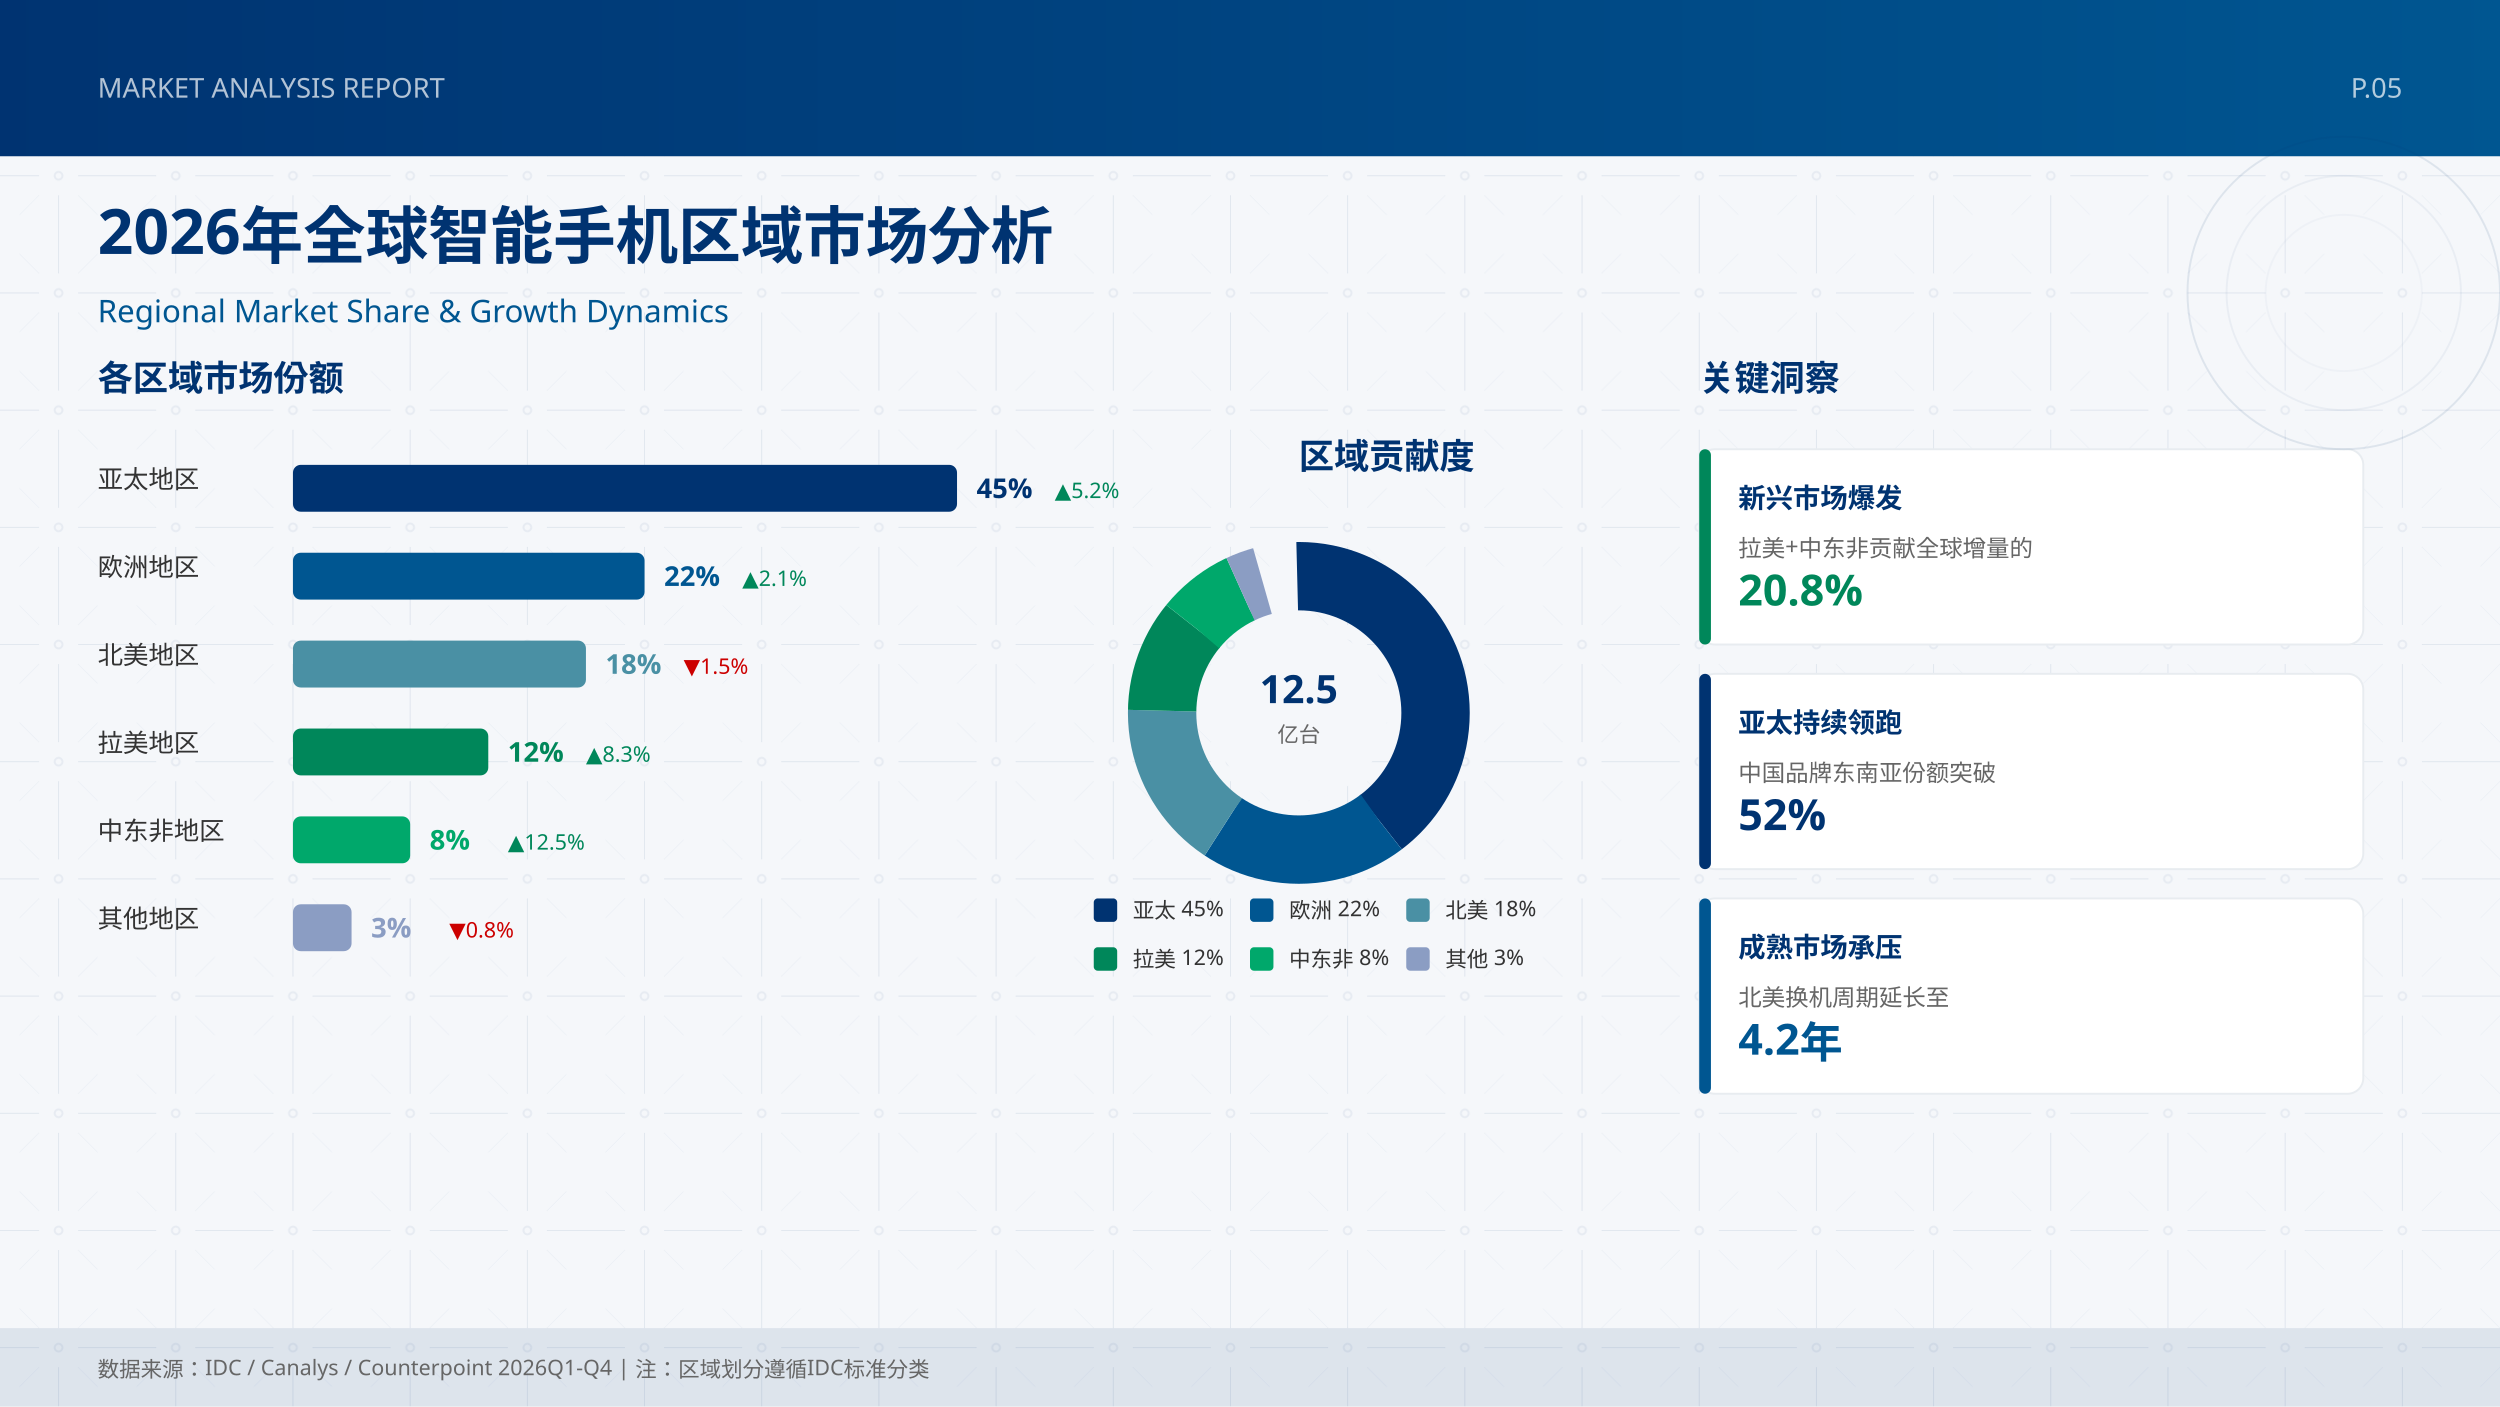
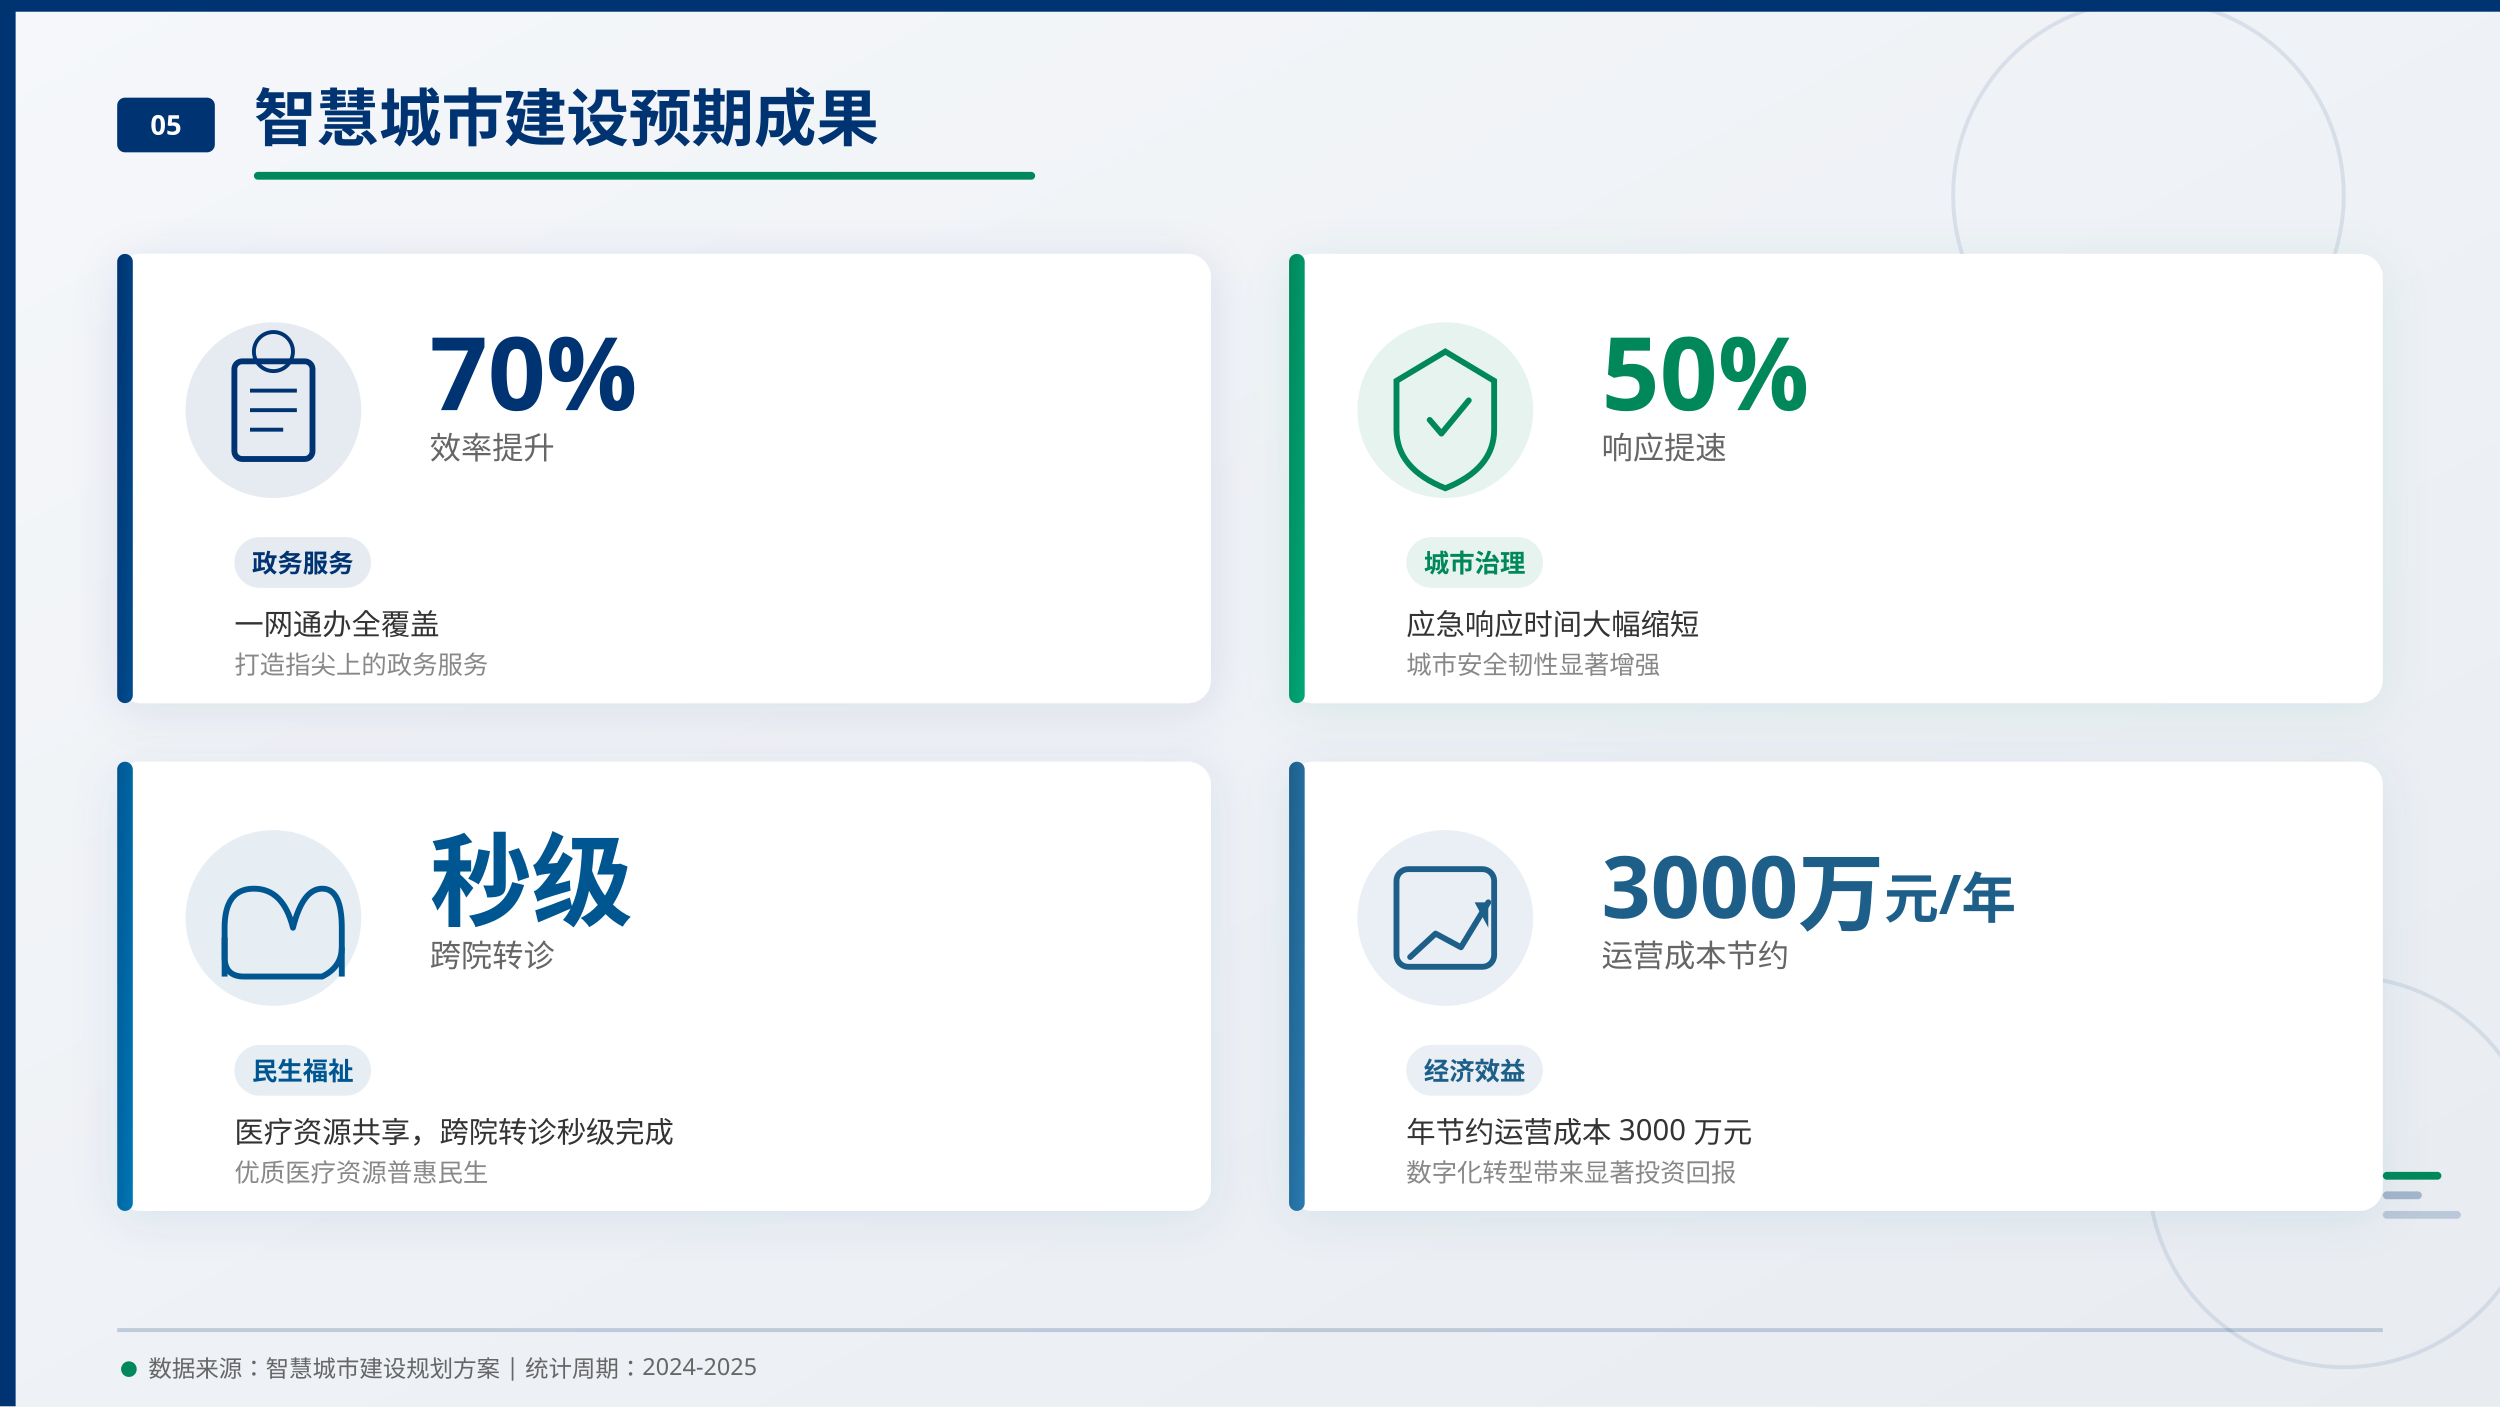
- <svg xmlns="http://www.w3.org/2000/svg" viewBox="0 0 1280 720">
+ <svg xmlns="http://www.w3.org/2000/svg" viewBox="0 0 1280 720" font-family="system-ui, Noto Sans SC, sans-serif">
  <defs>
-     <linearGradient id="headerGrad" x1="0%" y1="0%" x2="100%" y2="0%">
+     <linearGradient id="bgGradient" x1="0%" y1="0%" x2="100%" y2="100%">
+       <stop offset="0%" style="stop-color:#F5F7FA" />
+       <stop offset="100%" style="stop-color:#E8ECF1" />
+     </linearGradient>
+     <linearGradient id="cardGradient1" x1="0%" y1="0%" x2="100%" y2="100%">
      <stop offset="0%" style="stop-color:#003371" />
-       <stop offset="100%" style="stop-color:#005691" />
+       <stop offset="100%" style="stop-color:#004D8F" />
    </linearGradient>
-     <linearGradient id="accentGrad" x1="0%" y1="0%" x2="0%" y2="100%">
+     <linearGradient id="cardGradient2" x1="0%" y1="0%" x2="100%" y2="100%">
      <stop offset="0%" style="stop-color:#00875A" />
-       <stop offset="100%" style="stop-color:#00A86B" />
+       <stop offset="100%" style="stop-color:#00A878" />
    </linearGradient>
-     <pattern id="circuitPattern" x="0" y="0" width="60" height="60" patternUnits="userSpaceOnUse">
-       <path d="M0 30h20M40 30h20M30 0v20M30 40v20" stroke="#003371" stroke-width="0.5" opacity="0.08" />
-       <circle cx="30" cy="30" r="2" fill="none" stroke="#003371" opacity="0.06" />
-       <path d="M10 10l10 10M50 10l-10 10M10 50l10-10M50 50l-10-10" stroke="#003371" stroke-width="0.3" opacity="0.05" />
-     </pattern>
+     <linearGradient id="cardGradient3" x1="0%" y1="0%" x2="100%" y2="100%">
+       <stop offset="0%" style="stop-color:#005691" />
+       <stop offset="100%" style="stop-color:#0077B6" />
+     </linearGradient>
+     <linearGradient id="cardGradient4" x1="0%" y1="0%" x2="100%" y2="100%">
+       <stop offset="0%" style="stop-color:#1E5F8A" />
+       <stop offset="100%" style="stop-color:#2A7BB0" />
+     </linearGradient>
+     <circle id="decorCircle" cx="0" cy="0" r="100" fill="none" stroke="#003371" stroke-width="2" opacity="0.1" />
  </defs>
-   <rect width="1280" height="720" fill="#F5F7FA" />
-   <rect width="1280" height="720" fill="url(#circuitPattern)" />
-   <rect x="0" y="0" width="1280" height="80" fill="url(#headerGrad)" />
-   <text x="50" y="50" font-family="system-ui, Noto Sans SC, sans-serif" font-size="14" fill="#FFFFFF" opacity="0.7">MARKET ANALYSIS REPORT</text>
-   <text x="1230" y="50" font-family="system-ui, Noto Sans SC, sans-serif" font-size="14" fill="#FFFFFF" opacity="0.7" text-anchor="end">P.05</text>
-   <text x="50" y="130" font-family="system-ui, Noto Sans SC, sans-serif" font-size="32" font-weight="bold" fill="#003371">2026年全球智能手机区域市场分析</text>
-   <text x="50" y="165" font-family="system-ui, Noto Sans SC, sans-serif" font-size="16" fill="#005691">Regional Market Share &amp; Growth Dynamics</text>
-   <g transform="translate(50, 200)">
-     <text x="0" y="0" font-family="system-ui, Noto Sans SC, sans-serif" font-size="18" font-weight="bold" fill="#003371">各区域市场份额</text>
-     <g transform="translate(0, 30)">
-       <text x="0" y="20" font-family="system-ui, Noto Sans SC, sans-serif" font-size="13" fill="#333">亚太地区</text>
-       <rect x="100" y="8" width="340" height="24" rx="4" fill="#003371" />
-       <text x="450" y="25" font-family="system-ui, Noto Sans SC, sans-serif" font-size="14" font-weight="bold" fill="#003371">45%</text>
-       <text x="490" y="25" font-family="system-ui, Noto Sans SC, sans-serif" font-size="11" fill="#00875A">▲5.2%</text>
-       <text x="0" y="65" font-family="system-ui, Noto Sans SC, sans-serif" font-size="13" fill="#333">欧洲地区</text>
-       <rect x="100" y="53" width="180" height="24" rx="4" fill="#005691" />
-       <text x="290" y="70" font-family="system-ui, Noto Sans SC, sans-serif" font-size="14" font-weight="bold" fill="#005691">22%</text>
-       <text x="330" y="70" font-family="system-ui, Noto Sans SC, sans-serif" font-size="11" fill="#00875A">▲2.1%</text>
-       <text x="0" y="110" font-family="system-ui, Noto Sans SC, sans-serif" font-size="13" fill="#333">北美地区</text>
-       <rect x="100" y="98" width="150" height="24" rx="4" fill="#4A90A4" />
-       <text x="260" y="115" font-family="system-ui, Noto Sans SC, sans-serif" font-size="14" font-weight="bold" fill="#4A90A4">18%</text>
-       <text x="300" y="115" font-family="system-ui, Noto Sans SC, sans-serif" font-size="11" fill="#CC0000">▼1.5%</text>
-       <text x="0" y="155" font-family="system-ui, Noto Sans SC, sans-serif" font-size="13" fill="#333">拉美地区</text>
-       <rect x="100" y="143" width="100" height="24" rx="4" fill="#00875A" />
-       <text x="210" y="160" font-family="system-ui, Noto Sans SC, sans-serif" font-size="14" font-weight="bold" fill="#00875A">12%</text>
-       <text x="250" y="160" font-family="system-ui, Noto Sans SC, sans-serif" font-size="11" fill="#00875A">▲8.3%</text>
-       <text x="0" y="200" font-family="system-ui, Noto Sans SC, sans-serif" font-size="13" fill="#333">中东非地区</text>
-       <rect x="100" y="188" width="60" height="24" rx="4" fill="#00A86B" />
-       <text x="170" y="205" font-family="system-ui, Noto Sans SC, sans-serif" font-size="14" font-weight="bold" fill="#00A86B">8%</text>
-       <text x="210" y="205" font-family="system-ui, Noto Sans SC, sans-serif" font-size="11" fill="#00875A">▲12.5%</text>
-       <text x="0" y="245" font-family="system-ui, Noto Sans SC, sans-serif" font-size="13" fill="#333">其他地区</text>
-       <rect x="100" y="233" width="30" height="24" rx="4" fill="#8B9DC3" />
-       <text x="140" y="250" font-family="system-ui, Noto Sans SC, sans-serif" font-size="14" font-weight="bold" fill="#8B9DC3">3%</text>
-       <text x="180" y="250" font-family="system-ui, Noto Sans SC, sans-serif" font-size="11" fill="#CC0000">▼0.8%</text>
+   <rect width="1280" height="720" fill="url(#bgGradient)" />
+   <rect x="0" y="0" width="1280" height="6" fill="#003371" />
+   <rect x="0" y="0" width="8" height="720" fill="#003371" />
+   <use href="#decorCircle" x="1100" y="100" />
+   <use href="#decorCircle" x="1200" y="600" />
+   <g transform="translate(60, 50)">
+     <rect x="0" y="0" width="50" height="28" rx="4" fill="#003371" />
+     <text x="25" y="19" text-anchor="middle" fill="white" font-size="14" font-weight="600">05</text>
+     <text x="70" y="22" fill="#003371" font-size="32" font-weight="700">智慧城市建设预期成果</text>
+     <rect x="70" y="38" width="400" height="4" rx="2" fill="#00875A" />
+   </g>
+   <g transform="translate(60, 130)">
+     <g transform="translate(0, 0)">
+       <rect x="0" y="0" width="560" height="230" rx="12" fill="white" filter="drop-shadow(0 4px 12px rgba(0,51,113,0.1))" />
+       <rect x="0" y="0" width="8" height="230" rx="4" fill="url(#cardGradient1)" />
+       <circle cx="80" cy="80" r="45" fill="#003371" opacity="0.1" />
+       <g transform="translate(80, 80)">
+         <rect x="-20" y="-25" width="40" height="50" rx="4" fill="none" stroke="#003371" stroke-width="3" />
+         <line x1="-12" y1="-10" x2="12" y2="-10" stroke="#003371" stroke-width="2" />
+         <line x1="-12" y1="0" x2="12" y2="0" stroke="#003371" stroke-width="2" />
+         <line x1="-12" y1="10" x2="5" y2="10" stroke="#003371" stroke-width="2" />
+         <circle cx="0" cy="-30" r="10" fill="none" stroke="#003371" stroke-width="2" />
+       </g>
+       <rect x="60" y="145" width="70" height="26" rx="13" fill="#003371" opacity="0.1" />
+       <text x="95" y="163" text-anchor="middle" fill="#003371" font-size="13" font-weight="600">政务服务</text>
+       <text x="160" y="80" fill="#003371" font-size="52" font-weight="800">70%</text>
+       <text x="160" y="105" fill="#666" font-size="16">效率提升</text>
+       <text x="60" y="195" fill="#333" font-size="15">一网通办全覆盖</text>
+       <text x="60" y="215" fill="#888" font-size="13">打造指尖上的政务服务</text>
+     </g>
+     <g transform="translate(600, 0)">
+       <rect x="0" y="0" width="560" height="230" rx="12" fill="white" filter="drop-shadow(0 4px 12px rgba(0,135,90,0.1))" />
+       <rect x="0" y="0" width="8" height="230" rx="4" fill="url(#cardGradient2)" />
+       <circle cx="80" cy="80" r="45" fill="#00875A" opacity="0.1" />
+       <g transform="translate(80, 80)">
+         <path d="M0,-30 L25,-15 L25,10 Q25,30 0,40 Q-25,30 -25,10 L-25,-15 Z" fill="none" stroke="#00875A" stroke-width="3" />
+         <path d="M-8,5 L-2,12 L12,-5" fill="none" stroke="#00875A" stroke-width="3" stroke-linecap="round" stroke-linejoin="round" />
+       </g>
+       <rect x="60" y="145" width="70" height="26" rx="13" fill="#00875A" opacity="0.1" />
+       <text x="95" y="163" text-anchor="middle" fill="#00875A" font-size="13" font-weight="600">城市治理</text>
+       <text x="160" y="80" fill="#00875A" font-size="52" font-weight="800">50%</text>
+       <text x="160" y="105" fill="#666" font-size="16">响应提速</text>
+       <text x="60" y="195" fill="#333" font-size="15">应急响应时间大幅缩短</text>
+       <text x="60" y="215" fill="#888" font-size="13">城市安全韧性显著增强</text>
+     </g>
+     <g transform="translate(0, 260)">
+       <rect x="0" y="0" width="560" height="230" rx="12" fill="white" filter="drop-shadow(0 4px 12px rgba(0,86,145,0.1))" />
+       <rect x="0" y="0" width="8" height="230" rx="4" fill="url(#cardGradient3)" />
+       <circle cx="80" cy="80" r="45" fill="#005691" opacity="0.1" />
+       <g transform="translate(80, 80)">
+         <path d="M-25,5 Q-25,-15 -10,-15 Q5,-15 10,5 Q15,-15 25,-15 Q35,-15 35,5 L35,15 Q35,25 25,30 L-15,30 Q-25,30 -25,20 Z" fill="none" stroke="#005691" stroke-width="3" stroke-linejoin="round" />
+         <line x1="-25" y1="30" x2="-25" y2="10" stroke="#005691" stroke-width="3" />
+         <line x1="35" y1="30" x2="35" y2="15" stroke="#005691" stroke-width="3" />
+       </g>
+       <rect x="60" y="145" width="70" height="26" rx="13" fill="#005691" opacity="0.1" />
+       <text x="95" y="163" text-anchor="middle" fill="#005691" font-size="13" font-weight="600">民生福祉</text>
+       <text x="160" y="80" fill="#005691" font-size="52" font-weight="800">秒级</text>
+       <text x="160" y="105" fill="#666" font-size="16">跨院转诊</text>
+       <text x="60" y="195" fill="#333" font-size="15">医疗资源共享，跨院转诊秒级完成</text>
+       <text x="60" y="215" fill="#888" font-size="13">优质医疗资源普惠民生</text>
+     </g>
+     <g transform="translate(600, 260)">
+       <rect x="0" y="0" width="560" height="230" rx="12" fill="white" filter="drop-shadow(0 4px 12px rgba(30,95,138,0.1))" />
+       <rect x="0" y="0" width="8" height="230" rx="4" fill="url(#cardGradient4)" />
+       <circle cx="80" cy="80" r="45" fill="#1E5F8A" opacity="0.1" />
+       <g transform="translate(80, 80)">
+         <rect x="-25" y="-25" width="50" height="50" rx="6" fill="none" stroke="#1E5F8A" stroke-width="3" />
+         <path d="M-18,20 L-5,8 L8,15 L22,-8" fill="none" stroke="#1E5F8A" stroke-width="3" stroke-linecap="round" stroke-linejoin="round" />
+         <polygon points="22,-8 22,5 15,-8" fill="#1E5F8A" />
+       </g>
+       <rect x="60" y="145" width="70" height="26" rx="13" fill="#1E5F8A" opacity="0.1" />
+       <text x="95" y="163" text-anchor="middle" fill="#1E5F8A" font-size="13" font-weight="600">经济效益</text>
+       <text x="160" y="80" fill="#1E5F8A" font-size="44" font-weight="800">3000万<tspan font-size="28">元/年</tspan>
+       </text>
+       <text x="160" y="105" fill="#666" font-size="16">运营成本节约</text>
+       <text x="60" y="195" fill="#333" font-size="15">年节约运营成本 3000 万元</text>
+       <text x="60" y="215" fill="#888" font-size="13">数字化转型带来显著投资回报</text>
    </g>
  </g>
-   <g transform="translate(580, 280)">
-     <text x="85" y="-40" font-family="system-ui, Noto Sans SC, sans-serif" font-size="18" font-weight="bold" fill="#003371">区域贡献度</text>
-     <circle cx="85" cy="85" r="70" fill="none" stroke="#003371" stroke-width="35" stroke-dasharray="175 264" stroke-dashoffset="0" transform="rotate(-90 85 85)" />
-     <circle cx="85" cy="85" r="70" fill="none" stroke="#005691" stroke-width="35" stroke-dasharray="86 353" stroke-dashoffset="-175" transform="rotate(-90 85 85)" />
-     <circle cx="85" cy="85" r="70" fill="none" stroke="#4A90A4" stroke-width="35" stroke-dasharray="70 369" stroke-dashoffset="-261" transform="rotate(-90 85 85)" />
-     <circle cx="85" cy="85" r="70" fill="none" stroke="#00875A" stroke-width="35" stroke-dasharray="47 392" stroke-dashoffset="-331" transform="rotate(-90 85 85)" />
-     <circle cx="85" cy="85" r="70" fill="none" stroke="#00A86B" stroke-width="35" stroke-dasharray="31 408" stroke-dashoffset="-378" transform="rotate(-90 85 85)" />
-     <circle cx="85" cy="85" r="70" fill="none" stroke="#8B9DC3" stroke-width="35" stroke-dasharray="12 427" stroke-dashoffset="-409" transform="rotate(-90 85 85)" />
-     <circle cx="85" cy="85" r="45" fill="#F5F7FA" />
-     <text x="85" y="80" font-family="system-ui, Noto Sans SC, sans-serif" font-size="20" font-weight="bold" fill="#003371" text-anchor="middle">12.5</text>
-     <text x="85" y="100" font-family="system-ui, Noto Sans SC, sans-serif" font-size="11" fill="#666" text-anchor="middle">亿台</text>
-     <g transform="translate(-20, 180)">
-       <rect x="0" y="0" width="12" height="12" rx="2" fill="#003371" />
-       <text x="20" y="10" font-family="system-ui, Noto Sans SC, sans-serif" font-size="11" fill="#333">亚太 45%</text>
-       <rect x="80" y="0" width="12" height="12" rx="2" fill="#005691" />
-       <text x="100" y="10" font-family="system-ui, Noto Sans SC, sans-serif" font-size="11" fill="#333">欧洲 22%</text>
-       <rect x="160" y="0" width="12" height="12" rx="2" fill="#4A90A4" />
-       <text x="180" y="10" font-family="system-ui, Noto Sans SC, sans-serif" font-size="11" fill="#333">北美 18%</text>
-       <rect x="0" y="25" width="12" height="12" rx="2" fill="#00875A" />
-       <text x="20" y="35" font-family="system-ui, Noto Sans SC, sans-serif" font-size="11" fill="#333">拉美 12%</text>
-       <rect x="80" y="25" width="12" height="12" rx="2" fill="#00A86B" />
-       <text x="100" y="35" font-family="system-ui, Noto Sans SC, sans-serif" font-size="11" fill="#333">中东非 8%</text>
-       <rect x="160" y="25" width="12" height="12" rx="2" fill="#8B9DC3" />
-       <text x="180" y="35" font-family="system-ui, Noto Sans SC, sans-serif" font-size="11" fill="#333">其他 3%</text>
-     </g>
+   <rect x="60" y="680" width="1160" height="2" fill="#003371" opacity="0.2" />
+   <g transform="translate(60, 695)">
+     <circle cx="6" cy="6" r="4" fill="#00875A" />
+     <text x="16" y="10" fill="#666" font-size="12">数据来源：智慧城市建设规划方案 | 统计周期：2024-2025</text>
  </g>
-   <g transform="translate(870, 200)">
-     <text x="0" y="0" font-family="system-ui, Noto Sans SC, sans-serif" font-size="18" font-weight="bold" fill="#003371">关键洞察</text>
-     <g transform="translate(0, 30)">
-       <rect width="340" height="100" rx="8" fill="#FFFFFF" stroke="#E8ECF0" stroke-width="1" />
-       <rect x="0" y="0" width="6" height="100" rx="3" fill="#00875A" />
-       <text x="20" y="30" font-family="system-ui, Noto Sans SC, sans-serif" font-size="14" font-weight="bold" fill="#003371">新兴市场爆发</text>
-       <text x="20" y="55" font-family="system-ui, Noto Sans SC, sans-serif" font-size="12" fill="#666">拉美+中东非贡献全球增量的</text>
-       <text x="20" y="80" font-family="system-ui, Noto Sans SC, sans-serif" font-size="22" font-weight="bold" fill="#00875A">20.8%</text>
-     </g>
-     <g transform="translate(0, 145)">
-       <rect width="340" height="100" rx="8" fill="#FFFFFF" stroke="#E8ECF0" stroke-width="1" />
-       <rect x="0" y="0" width="6" height="100" rx="3" fill="#003371" />
-       <text x="20" y="30" font-family="system-ui, Noto Sans SC, sans-serif" font-size="14" font-weight="bold" fill="#003371">亚太持续领跑</text>
-       <text x="20" y="55" font-family="system-ui, Noto Sans SC, sans-serif" font-size="12" fill="#666">中国品牌东南亚份额突破</text>
-       <text x="20" y="80" font-family="system-ui, Noto Sans SC, sans-serif" font-size="22" font-weight="bold" fill="#003371">52%</text>
-     </g>
-     <g transform="translate(0, 260)">
-       <rect width="340" height="100" rx="8" fill="#FFFFFF" stroke="#E8ECF0" stroke-width="1" />
-       <rect x="0" y="0" width="6" height="100" rx="3" fill="#005691" />
-       <text x="20" y="30" font-family="system-ui, Noto Sans SC, sans-serif" font-size="14" font-weight="bold" fill="#003371">成熟市场承压</text>
-       <text x="20" y="55" font-family="system-ui, Noto Sans SC, sans-serif" font-size="12" fill="#666">北美换机周期延长至</text>
-       <text x="20" y="80" font-family="system-ui, Noto Sans SC, sans-serif" font-size="22" font-weight="bold" fill="#005691">4.2年</text>
-     </g>
+   <g transform="translate(1220, 600)">
+     <rect x="0" y="0" width="30" height="4" rx="2" fill="#00875A" />
+     <rect x="0" y="10" width="20" height="4" rx="2" fill="#003371" opacity="0.3" />
+     <rect x="0" y="20" width="40" height="4" rx="2" fill="#003371" opacity="0.2" />
  </g>
-   <rect x="0" y="680" width="1280" height="40" fill="#003371" opacity="0.1" />
-   <text x="50" y="705" font-family="system-ui, Noto Sans SC, sans-serif" font-size="11" fill="#666">数据来源：IDC / Canalys / Counterpoint 2026Q1-Q4 | 注：区域划分遵循IDC标准分类</text>
-   <circle cx="1200" cy="150" r="80" fill="none" stroke="#003371" stroke-width="1" opacity="0.1" />
-   <circle cx="1200" cy="150" r="60" fill="none" stroke="#003371" stroke-width="1" opacity="0.05" />
-   <circle cx="1200" cy="150" r="40" fill="none" stroke="#003371" stroke-width="1" opacity="0.03" />
</svg>
